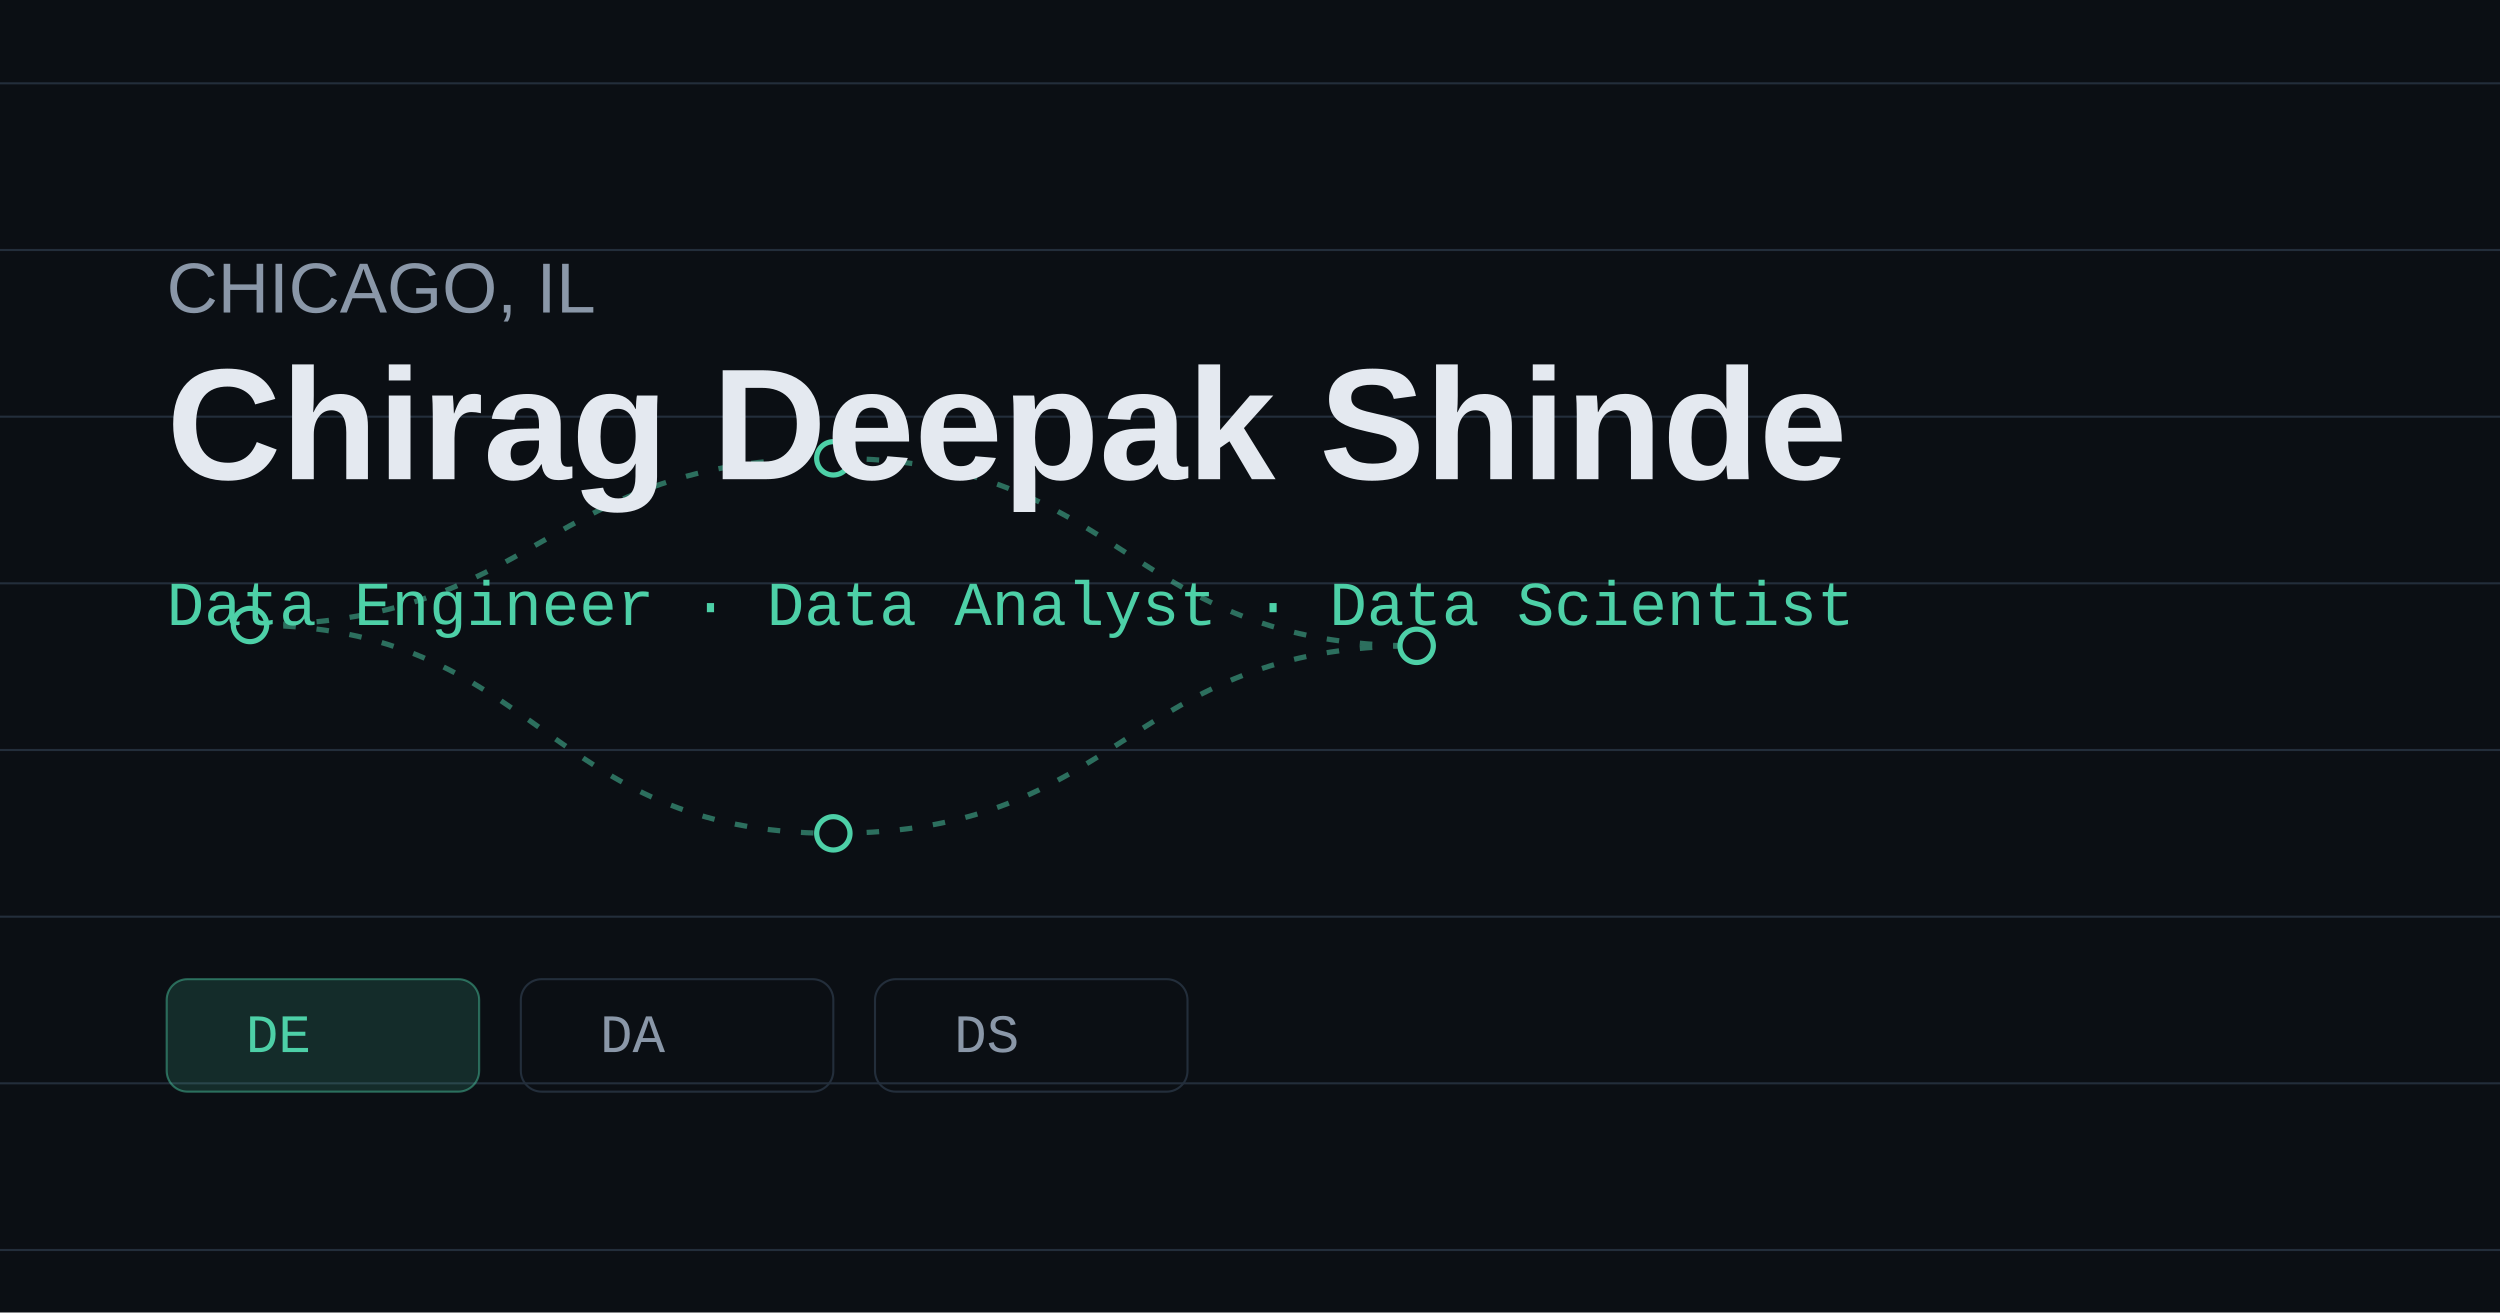
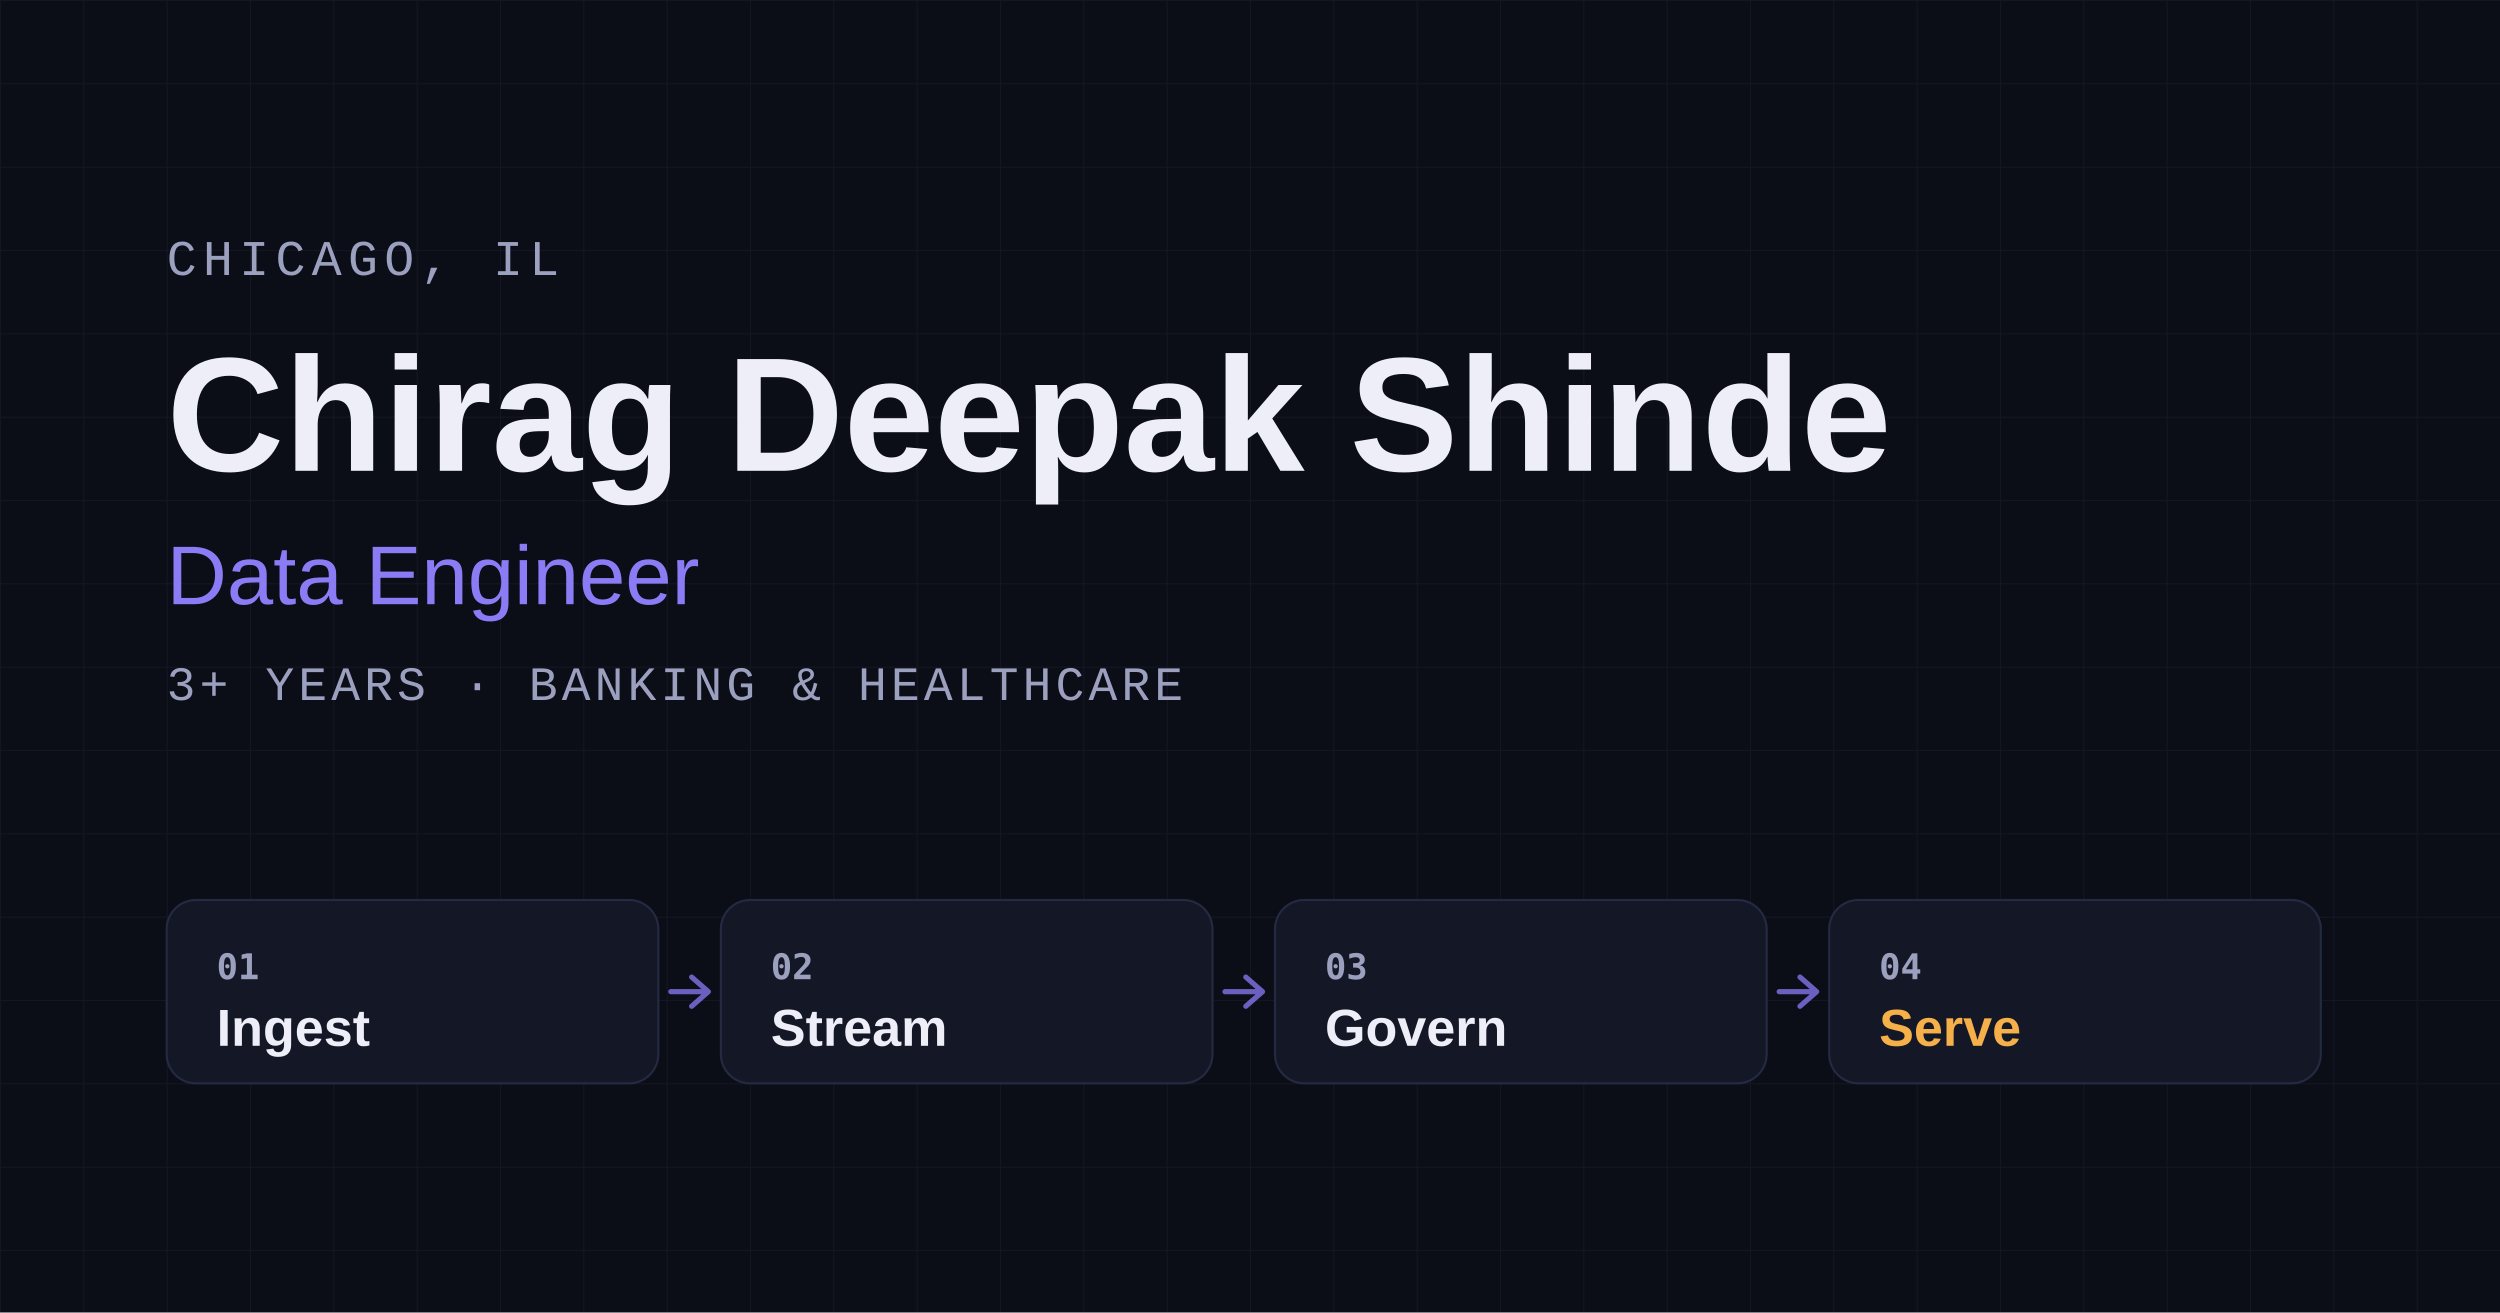
- <svg xmlns="http://www.w3.org/2000/svg" width="1200" height="630" viewBox="0 0 1200 630">
-   <rect width="1200" height="630" fill="#0B0F14" />
-   <g stroke="#232E3B" stroke-width="1">
-     <path d="M0 40H1200M0 120H1200M0 200H1200M0 280H1200M0 360H1200M0 440H1200M0 520H1200M0 600H1200" />
+ <svg xmlns="http://www.w3.org/2000/svg" width="1200" height="630" viewBox="0 0 1200 630" font-family="'IBM Plex Sans','Segoe UI',Arial,sans-serif">
+   <rect width="1200" height="630" fill="#0B0D17" />
+   <defs>
+     <pattern id="grid" width="40" height="40" patternUnits="userSpaceOnUse">
+       <path d="M40 0H0V40" fill="none" stroke="#9CA0BF" stroke-opacity="0.07" stroke-width="1" />
+     </pattern>
+   </defs>
+   <rect width="1200" height="630" fill="url(#grid)" />
+   <text x="80" y="132" font-family="'IBM Plex Mono','Courier New',monospace" font-size="24" fill="#9CA0BF" letter-spacing="3">CHICAGO, IL</text>
+   <text x="80" y="226" font-size="78" fill="#EDEEF7" font-weight="600">Chirag Deepak Shinde</text>
+   <text x="80" y="290" font-size="40" fill="#8B7CF6" font-weight="500">Data Engineer</text>
+   <text x="80" y="336" font-family="'IBM Plex Mono','Courier New',monospace" font-size="23" fill="#9CA0BF" letter-spacing="2">3+ YEARS · BANKING &amp; HEALTHCARE</text>
+   <g font-family="'IBM Plex Sans',Arial,sans-serif" font-size="25" font-weight="600">
+     <rect x="80" y="432" width="236" height="88" rx="14" fill="#141826" stroke="#242A42" />
+     <text x="104" y="470" fill="#9CA0BF" font-family="'IBM Plex Mono',monospace" font-size="17">01</text>
+     <text x="104" y="502" fill="#EDEEF7">Ingest</text>
+     <rect x="346" y="432" width="236" height="88" rx="14" fill="#141826" stroke="#242A42" />
+     <text x="370" y="470" fill="#9CA0BF" font-family="'IBM Plex Mono',monospace" font-size="17">02</text>
+     <text x="370" y="502" fill="#EDEEF7">Stream</text>
+     <rect x="612" y="432" width="236" height="88" rx="14" fill="#141826" stroke="#242A42" />
+     <text x="636" y="470" fill="#9CA0BF" font-family="'IBM Plex Mono',monospace" font-size="17">03</text>
+     <text x="636" y="502" fill="#EDEEF7">Govern</text>
+     <rect x="878" y="432" width="236" height="88" rx="14" fill="#141826" stroke="#242A42" />
+     <text x="902" y="470" fill="#9CA0BF" font-family="'IBM Plex Mono',monospace" font-size="17">04</text>
+     <text x="902" y="502" fill="#F5B049">Serve</text>
  </g>
-   <g stroke="#4DD0A7" stroke-width="2.5" fill="none" stroke-dasharray="6 10" opacity="0.5">
-     <path d="M120 300 C 260 300 260 220 400 220" />
-     <path d="M120 300 C 260 300 260 400 400 400" />
-     <path d="M400 220 C 540 220 540 310 680 310" />
-     <path d="M400 400 C 540 400 540 310 680 310" />
-   </g>
-   <g fill="#0B0F14" stroke="#4DD0A7" stroke-width="2.5">
-     <circle cx="120" cy="300" r="8" />
-     <circle cx="400" cy="220" r="8" />
-     <circle cx="400" cy="400" r="8" />
-     <circle cx="680" cy="310" r="8" />
-   </g>
-   <text x="80" y="150" font-family="'Space Grotesk','Arial',sans-serif" font-size="34" fill="#8A97A8" font-weight="500">CHICAGO, IL</text>
-   <text x="80" y="230" font-family="'Space Grotesk','Arial',sans-serif" font-size="76" fill="#E4E9F0" font-weight="600">Chirag Deepak Shinde</text>
-   <text x="80" y="300" font-family="'JetBrains Mono','Courier New',monospace" font-size="30" fill="#4DD0A7">Data Engineer · Data Analyst · Data Scientist</text>
-   <g font-family="'JetBrains Mono','Courier New',monospace" font-size="26">
-     <rect x="80" y="470" width="150" height="54" rx="10" fill="#4DD0A7" fill-opacity="0.15" stroke="#4DD0A7" stroke-opacity="0.45" />
-     <text x="118" y="505" fill="#4DD0A7">DE</text>
-     <rect x="250" y="470" width="150" height="54" rx="10" fill="none" stroke="#232E3B" />
-     <text x="288" y="505" fill="#8A97A8">DA</text>
-     <rect x="420" y="470" width="150" height="54" rx="10" fill="none" stroke="#232E3B" />
-     <text x="458" y="505" fill="#8A97A8">DS</text>
+   <g stroke="#8B7CF6" stroke-opacity="0.75" stroke-width="2.5" stroke-linecap="round" stroke-linejoin="round" fill="none">
+     <path d="M322 476h16M332 469l8 7-8 7" />
+     <path d="M588 476h16M598 469l8 7-8 7" />
+     <path d="M854 476h16M864 469l8 7-8 7" />
  </g>
</svg>
